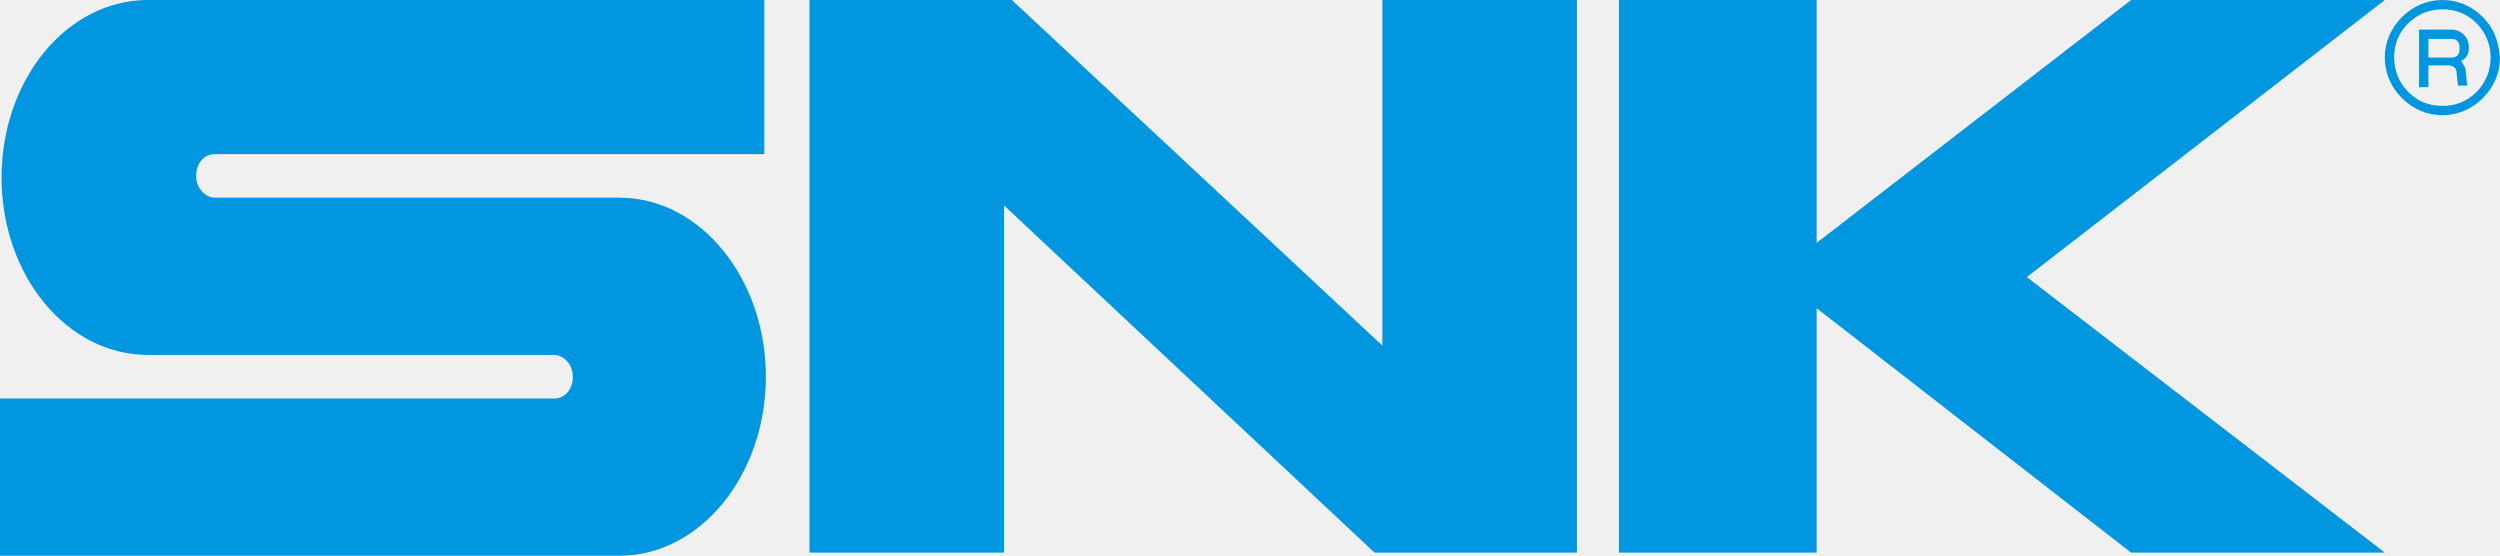
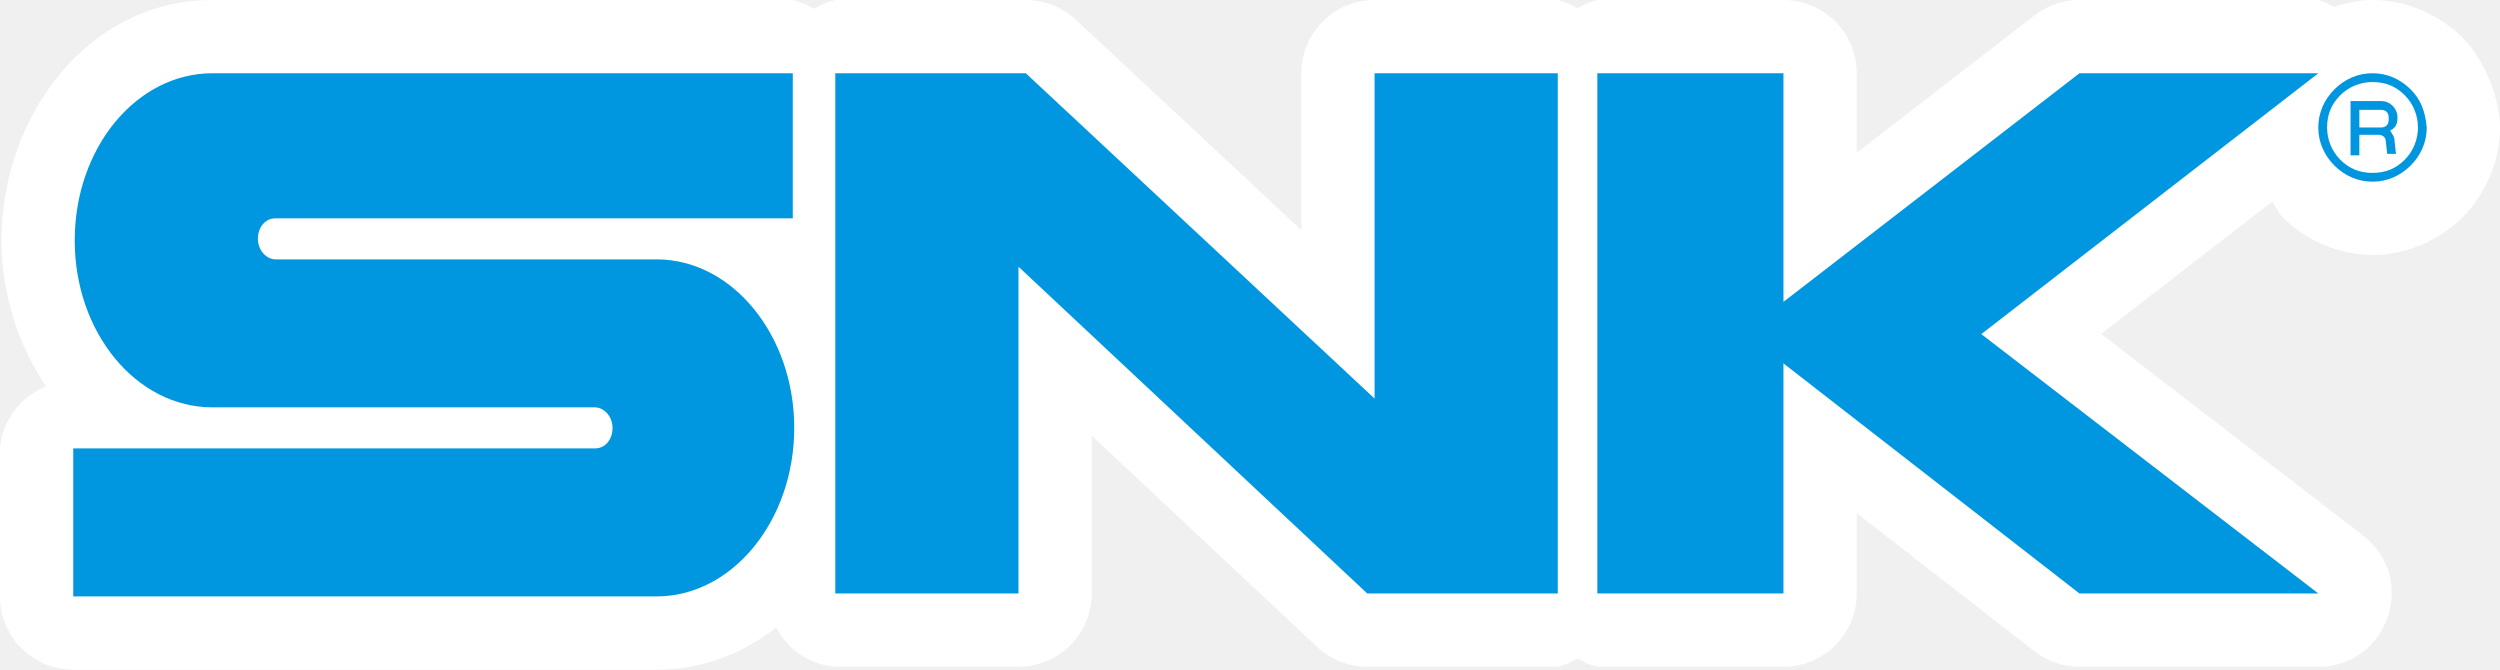
- <svg xmlns="http://www.w3.org/2000/svg" id="logo" xml:space="preserve" viewBox="0 0 382.382 85.001" height="85.001" width="382.382" version="1.1" y="0px" x="0px">
+ <svg xmlns="http://www.w3.org/2000/svg" id="logo" xml:space="preserve" viewBox="0 0 238.93 64" height="64" width="238.93" version="1.1" y="0px" x="0px">
  <defs id="defs3711" />
  <style id="style3" type="text/css">
	.st0{fill:#0097E0;}
	.st1{fill:#0096DF;}
</style>
-   <path id="S" d="m 0.238,27.143 c 0,15 10,27.143 22.381,27.143 h 62.143 c 1.429,0 2.857,1.429 2.857,3.333 0,1.905 -1.19,3.333 -2.857,3.333 H 0 v 24.048 h 94.762 c 12.381,0 22.381,-12.381 22.381,-27.381 0,-15 -10,-27.381 -22.381,-27.381 H 32.857 c -1.429,0 -2.857,-1.429 -2.857,-3.333 0,-1.905 1.19,-3.333 2.857,-3.333 h 84.048 V 0 H 22.623 C 10.242,0 0.242,12.143 0.242,27.143 Z" fill="#0097e0" class="st0" />
-   <polygon id="N" transform="matrix(2.381,0,0,2.381,-17.14281,0)" class="st0" points="71.7,35.5 71.7,13.2 95.5,35.5 108.5,35.5 108.5,0 96,0 96,22.2 72.2,0 59.2,0 59.2,35.5 " fill="#0097e0" />
-   <polygon id="K" transform="matrix(2.381,0,0,2.381,-17.14281,0)" class="st0" points="111.2,0 111.2,35.5 123.9,35.5 123.9,19.8 144.1,35.5 160.4,35.5 137.4,17.8 160.4,0 144.1,0 123.9,15.6 123.9,0 " fill="#0097e0" />
-   <path id="mark" d="M 379.761,2.619 C 378.091,0.952 375.951,0 373.571,0 c -2.38,0 -4.52,0.952 -6.19,2.619 -1.667,1.667 -2.619,3.809 -2.619,6.191 0,2.381 0.952,4.524 2.619,6.191 1.667,1.667 3.809,2.619 6.191,2.619 2.381,0 4.524,-0.952 6.191,-2.619 1.67,-1.667 2.62,-3.81 2.62,-6.191 -0.24,-2.619 -0.95,-4.524 -2.62,-6.191 z m -0.952,11.429 c -1.429,1.429 -3.095,2.143 -5.238,2.143 -2.143,0 -3.809,-0.714 -5.238,-2.143 -1.429,-1.429 -2.143,-3.333 -2.143,-5.238 0,-2.143 0.714,-3.809 2.143,-5.238 1.429,-1.429 3.333,-2.143 5.238,-2.143 2.143,0 3.809,0.714 5.238,2.143 1.429,1.429 2.143,3.333 2.143,5.238 0,1.905 -0.714,3.809 -2.143,5.238 z" fill="#0096df" class="st1" />
-   <path id="R" d="M 377.621,7.381 V 7.143 c 0,-1.429 -1.19,-2.619 -2.619,-2.619 h -5 v 8.809 h 1.429 v -3.333 h 3.095 c 0.714,0 1.19,0.476 1.19,0.952 l 0.238,2.143 h 1.429 l -0.238,-2.143 c 0,-0.714 -0.476,-1.19 -0.714,-1.667 0.714,-0.238 1.19,-0.952 1.19,-1.905 z m -6.191,-1.429 h 3.571 c 0.714,0 1.19,0.476 1.19,1.19 v 0.476 c 0,0.714 -0.476,1.19 -1.19,1.19 h -3.571 v -2.857 z" fill="#0096df" class="st1" />
+   <g id="S-6" class="st0" style="opacity:1" transform="translate(-54.99214,199.9023)">
+     <path style="baseline-shift:baseline;display:inline;overflow:visible;vector-effect:none;fill:#ffffff;stroke-linecap:round;stroke-linejoin:round;enable-background:accumulate;stop-color:#000000;stop-opacity:1" d="m 75.301,-192.903 c -7.283,0 -13.166,7.143 -13.166,15.967 h -0.002 c 0,8.823 5.883,15.967 13.166,15.967 h 36.553 c 0.84,0 1.682,0.841 1.682,1.961 0,1.12 -0.701,1.961 -1.682,1.961 H 61.992 v 14.145 h 55.742 c 7.283,0 13.166,-7.282 13.166,-16.105 0,-8.823 -5.883,-16.107 -13.166,-16.107 H 81.321 c -0.84,0 -1.682,-0.841 -1.682,-1.961 0,-1.12 0.701,-1.961 1.682,-1.961 h 49.439 v -13.865 z m 59.521,0 v 49.721 h 17.508 v -31.232 l 33.334,31.232 h 18.207 v -49.721 h -17.506 v 31.094 l -33.334,-31.094 z m 72.83,0 v 49.721 h 17.787 v -21.988 l 28.293,21.988 h 22.828 l -32.213,-24.791 32.213,-24.93 h -22.828 l -28.293,21.85 v -21.85 z m 74.086,0 c -1.4,0 -2.658,0.561 -3.641,1.541 -0.98,0.98 -1.541,2.24 -1.541,3.641 0,1.401 0.561,2.662 1.541,3.643 0.98,0.98 2.24,1.541 3.641,1.541 1.401,0 2.662,-0.561 3.643,-1.541 0.982,-0.981 1.541,-2.242 1.541,-3.643 -0.141,-1.541 -0.559,-2.66 -1.541,-3.641 -0.982,-0.98 -2.243,-1.541 -3.643,-1.541 z m 0,0.842 c 1.261,0 2.242,0.419 3.082,1.26 0.84,0.84 1.26,1.962 1.26,3.082 0,1.12 -0.419,2.24 -1.26,3.08 -0.84,0.84 -1.822,1.26 -3.082,1.26 -1.261,0 -2.24,-0.419 -3.08,-1.26 -0.84,-0.84 -1.262,-1.96 -1.262,-3.08 0,-1.261 0.421,-2.242 1.262,-3.082 0.84,-0.84 1.96,-1.26 3.08,-1.26 z m -2.1,1.82 v 5.182 h 0.842 v -1.961 h 1.82 c 0.42,0 0.699,0.28 0.699,0.561 l 0.141,1.26 h 0.84 l -0.139,-1.26 c 0,-0.42 -0.282,-0.7 -0.422,-0.98 0.42,-0.14 0.701,-0.561 0.701,-1.121 v -0.141 c 0,-0.84 -0.701,-1.539 -1.541,-1.539 z m 0.842,0.84 h 2.1 c 0.42,0 0.701,0.279 0.701,0.699 v 0.281 c 0,0.42 -0.281,0.699 -0.701,0.699 h -2.1 z" id="path2" />
+     <path style="baseline-shift:baseline;display:inline;overflow:visible;vector-effect:none;fill:#ffffff;stroke-linecap:round;stroke-linejoin:round;enable-background:accumulate;stop-color:#000000;stop-opacity:1" d="m 75.301,-199.902 c -11.858,0 -20.163,11.028 -20.166,22.961 l -0.002,0.006 c 0,5.105 1.59,9.985 4.258,13.967 -2.472,0.979 -4.176,3.273 -4.398,5.922 v 14.145 c 3.87e-4,3.866 3.134,7 7,7 h 55.742 c 4.393,0 8.27,-1.53 11.432,-4.033 1.112,2.143 3.25,3.562 5.656,3.754 h 17.508 c 3.866,-3.9e-4 7,-3.134 7,-7 v -15.082 l 21.549,20.189 c 1.297,1.215 3.008,1.892 4.785,1.893 h 18.207 c 0.665,-0.167 1.302,-0.431 1.891,-0.783 0.588,0.352 1.225,0.616 1.891,0.783 h 17.787 c 3.866,-3.9e-4 7,-3.134 7,-7 v -7.684 l 16.998,13.211 c 1.228,0.954 2.739,1.473 4.295,1.473 h 22.828 c 6.681,-0.002 9.563,-8.47 4.27,-12.547 l -25.025,-19.26 16.336,-12.643 c 0.358,0.487 0.59,1.084 1.008,1.502 2.157,2.157 5.321,3.592 8.59,3.592 3.267,0 6.428,-1.43 8.588,-3.588 l 0.002,-0.002 c 2.167,-2.164 3.594,-5.333 3.594,-8.594 -4e-5,-0.213 -0.01,-0.426 -0.029,-0.639 -0.227,-2.483 -1.4,-5.795 -3.566,-7.957 -2.157,-2.152 -5.319,-3.586 -8.588,-3.586 -1.266,0 -2.496,0.269 -3.678,0.658 -0.473,-0.277 -0.976,-0.498 -1.5,-0.658 h -22.828 c -1.549,-3.4e-4 -3.053,0.513 -4.279,1.459 l -17.014,13.139 v -7.598 c -3.9e-4,-3.866 -3.134,-7 -7,-7 h -17.787 c -0.665,0.167 -1.302,0.431 -1.891,0.783 -0.588,-0.352 -1.225,-0.616 -1.891,-0.783 h -17.506 c -3.866,3.9e-4 -7,3.134 -7,7 v 14.99 l -21.559,-20.109 c -1.296,-1.209 -3.003,-1.881 -4.775,-1.881 h -18.209 c -0.717,0.172 -1.403,0.456 -2.031,0.842 -0.629,-0.386 -1.314,-0.67 -2.031,-0.842 z m 0,14 h 5.459 c -4.676,0.374 -8.121,4.949 -8.121,8.826 0,4.625 3.174,8.961 8.682,8.961 h 36.414 c 2.616,0 6.166,3.396 6.166,9.107 0,5.712 -3.549,9.105 -6.166,9.105 H 68.992 v -0.145 h 42.859 c 4.981,-10e-6 8.682,-4.92 8.682,-8.961 0,-4.625 -3.174,-8.961 -8.682,-8.961 H 75.299 c -2.705,0 -6.164,-3.254 -6.166,-8.963 l 0.002,-0.004 c 0,-5.712 3.46,-8.967 6.166,-8.967 z m 66.521,0 h 8.451 l 6.834,6.375 c -4.473,-4.175 -11.773,-1.006 -11.777,5.113 v 24.232 h -3.508 z m 51.543,0 h 3.506 v 35.721 h -8.439 l -30.08,-28.186 23.238,21.678 c 4.475,4.174 11.775,1.001 11.775,-5.119 z m 21.287,0 h 3.787 v 14.85 c 0.153,1.056 0.545,2.062 1.146,2.943 -0.601,0.88 -0.993,1.885 -1.146,2.939 v 14.988 h -3.787 z m 25.406,12.404 c -3.354,2.745 -3.433,7.848 -0.166,10.695 l -6.82,-5.301 z" id="path3" />
+   </g>
+   <g id="g1" transform="translate(-55.64578,93.02165)">
+     <path id="S" d="m 62.786,-70.055 c 0,8.823 5.882,15.966 13.165,15.966 H 112.506 c 0.84,0 1.681,0.84 1.681,1.961 0,1.12 -0.7,1.961 -1.681,1.961 H 62.646 v 14.146 h 55.742 c 7.283,0 13.165,-7.283 13.165,-16.106 0,-8.823 -5.882,-16.106 -13.165,-16.106 H 81.974 c -0.84,0 -1.681,-0.84 -1.681,-1.961 0,-1.12 0.7,-1.961 1.681,-1.961 H 131.413 V -86.022 H 75.954 c -7.283,0 -13.165,7.143 -13.165,15.966 z" fill="#0097e0" class="st0" style="stroke-width:0.588" />
+     <polygon id="N" transform="matrix(1.400578,0,0,1.400578,52.56222,-86.02159)" class="st0" points="96,22.2 72.2,0 59.2,0 59.2,35.5 71.7,35.5 71.7,13.2 95.5,35.5 108.5,35.5 108.5,0 96,0 " fill="#0097e0" />
+     <polygon id="K" transform="matrix(1.400578,0,0,1.400578,52.56222,-86.02159)" class="st0" points="137.4,17.8 160.4,0 144.1,0 123.9,15.6 123.9,0 111.2,0 111.2,35.5 123.9,35.5 123.9,19.8 144.1,35.5 160.4,35.5 " fill="#0097e0" />
+     <path id="mark" d="m 286.033,-84.481 c -0.982,-0.98 -2.241,-1.541 -3.641,-1.541 -1.4,0 -2.659,0.56 -3.641,1.541 -0.98,0.98 -1.541,2.241 -1.541,3.641 0,1.401 0.56,2.661 1.541,3.641 0.98,0.98 2.241,1.541 3.641,1.541 1.401,0 2.661,-0.56 3.641,-1.541 0.982,-0.981 1.541,-2.241 1.541,-3.641 -0.141,-1.541 -0.559,-2.661 -1.541,-3.641 z m -0.56,6.723 c -0.84,0.84 -1.821,1.261 -3.081,1.261 -1.261,0 -2.241,-0.42 -3.081,-1.261 -0.84,-0.84 -1.26,-1.961 -1.26,-3.081 0,-1.261 0.42,-2.241 1.26,-3.081 0.84,-0.84 1.961,-1.261 3.081,-1.261 1.261,0 2.241,0.42 3.081,1.261 0.84,0.84 1.261,1.961 1.261,3.081 0,1.12 -0.42,2.241 -1.261,3.081 z" fill="#0096df" class="st1" style="stroke-width:0.588" />
+     <path id="R" d="m 284.775,-81.68 v -0.14 c 0,-0.84 -0.7,-1.541 -1.541,-1.541 h -2.941 v 5.182 h 0.84 v -1.961 h 1.821 c 0.42,0 0.7,0.28 0.7,0.56 l 0.14,1.261 h 0.84 l -0.14,-1.261 c 0,-0.42 -0.28,-0.7 -0.42,-0.98 0.42,-0.14 0.7,-0.56 0.7,-1.12 z m -3.641,-0.84 h 2.101 c 0.42,0 0.7,0.28 0.7,0.7 v 0.28 c 0,0.42 -0.28,0.7 -0.7,0.7 h -2.101 v -1.681 z" fill="#0096df" class="st1" style="stroke-width:0.588" />
+   </g>
</svg>
